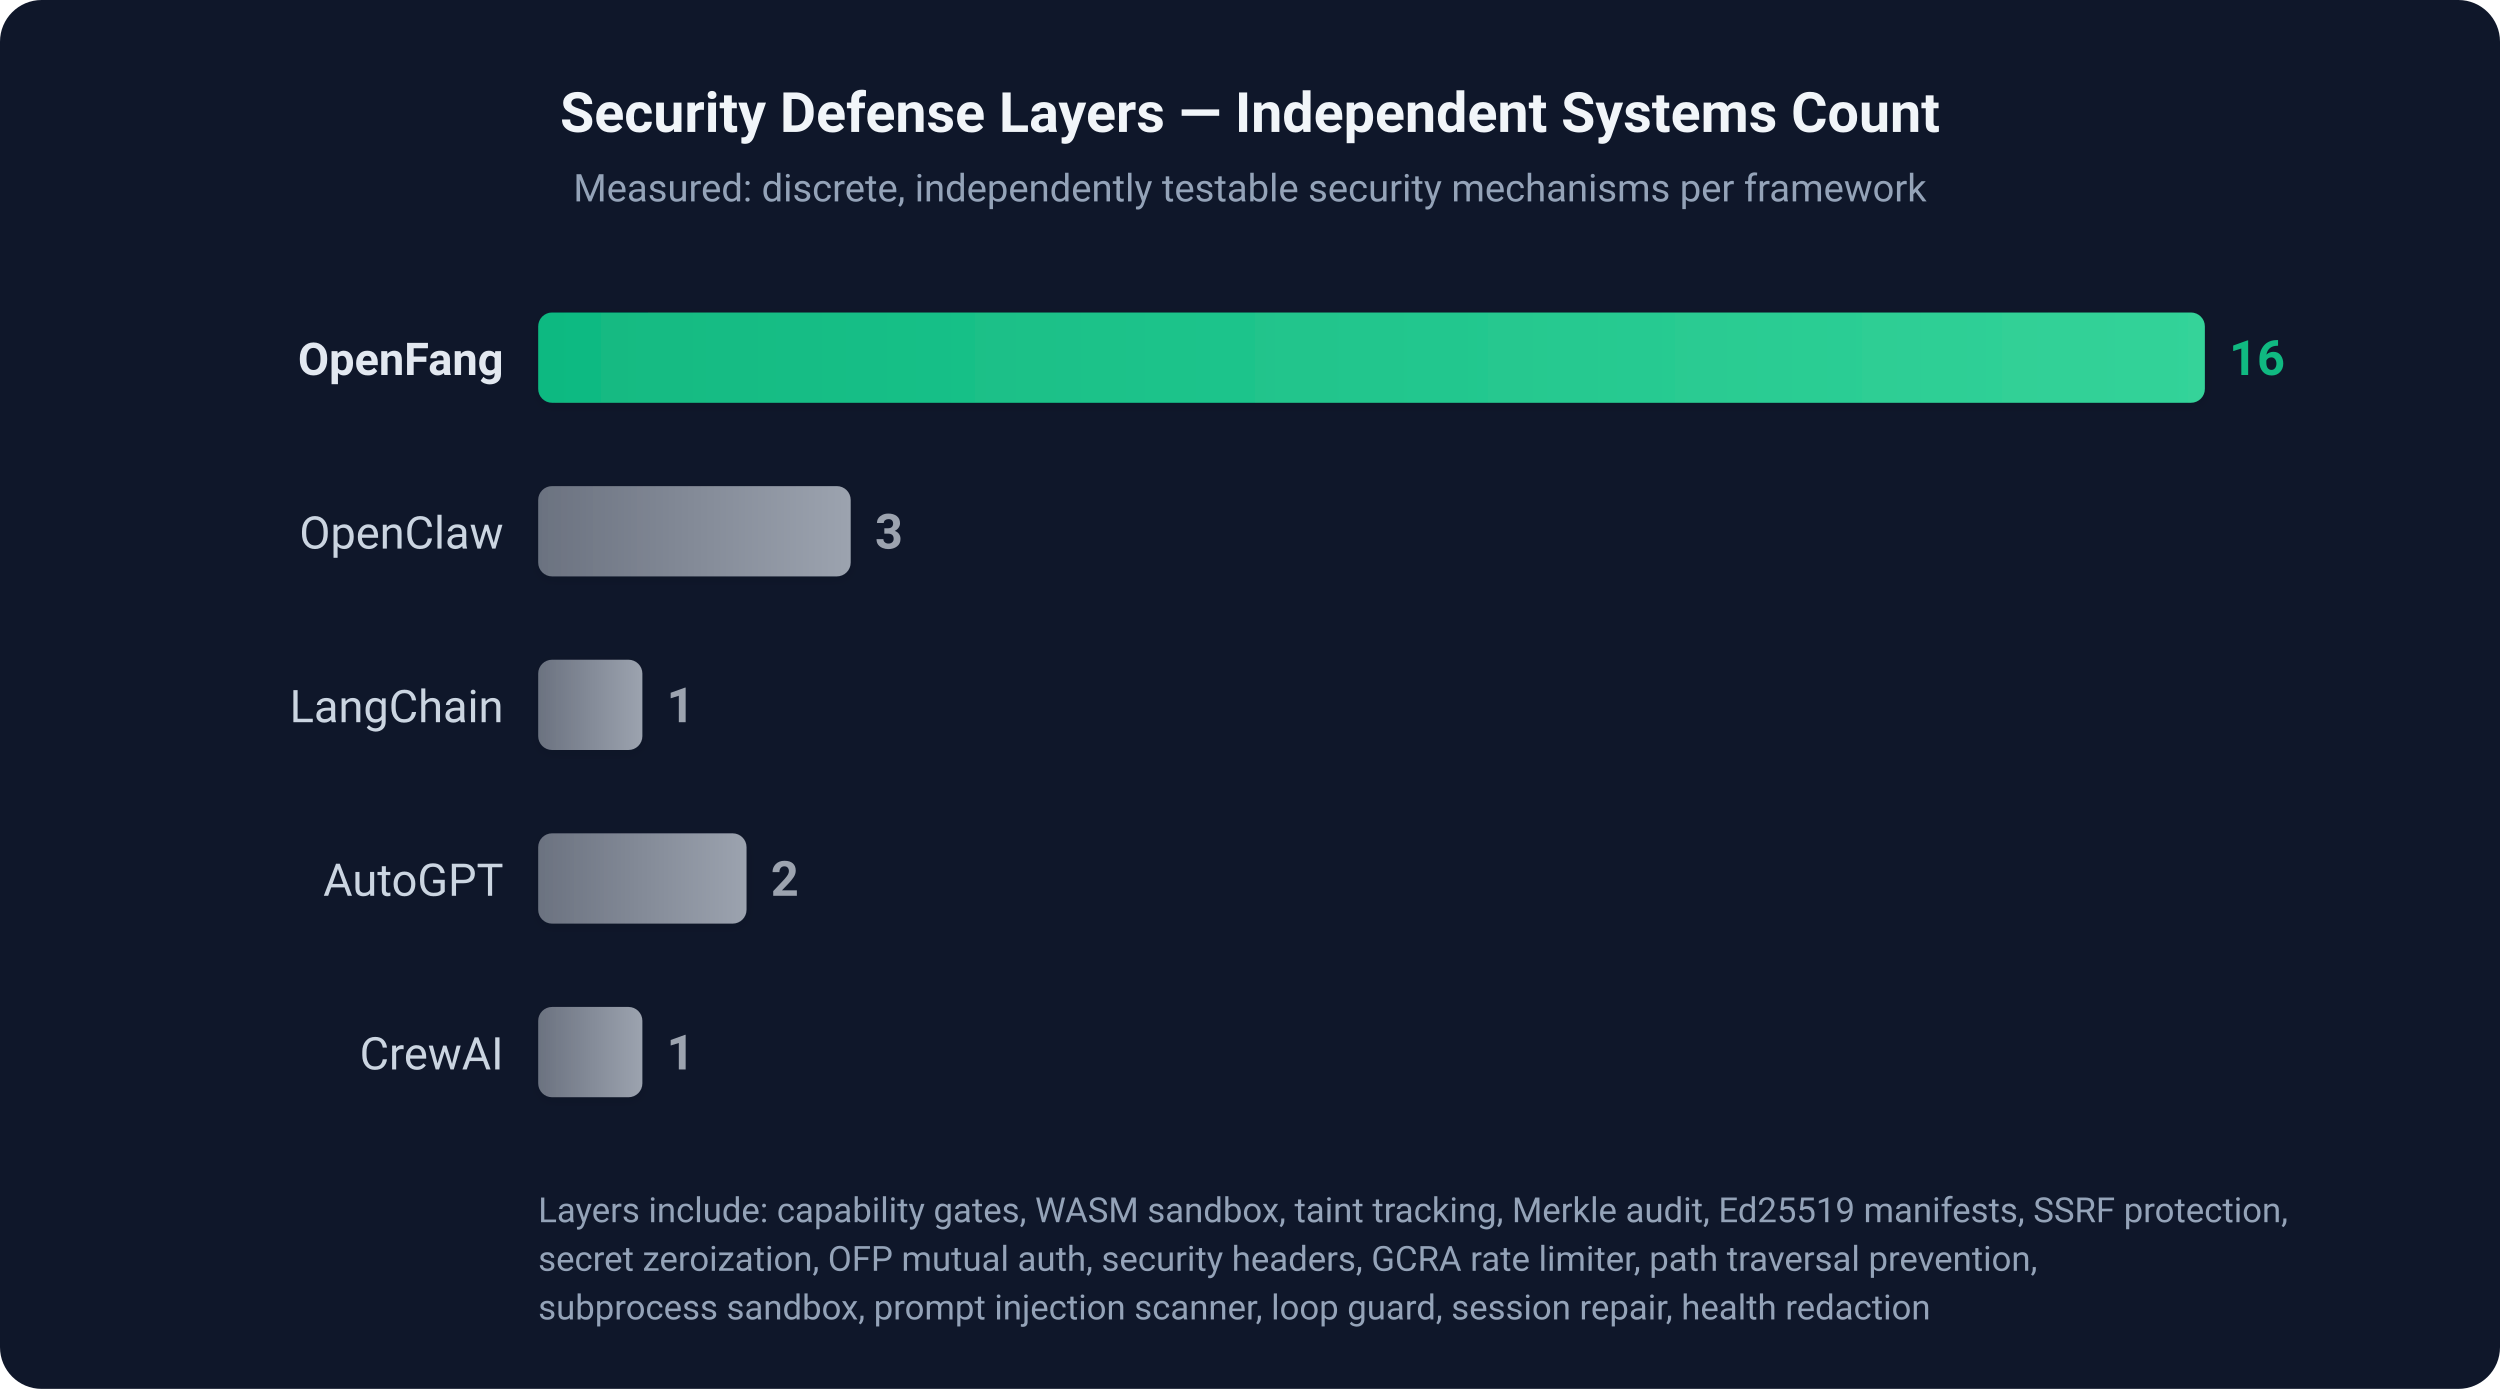
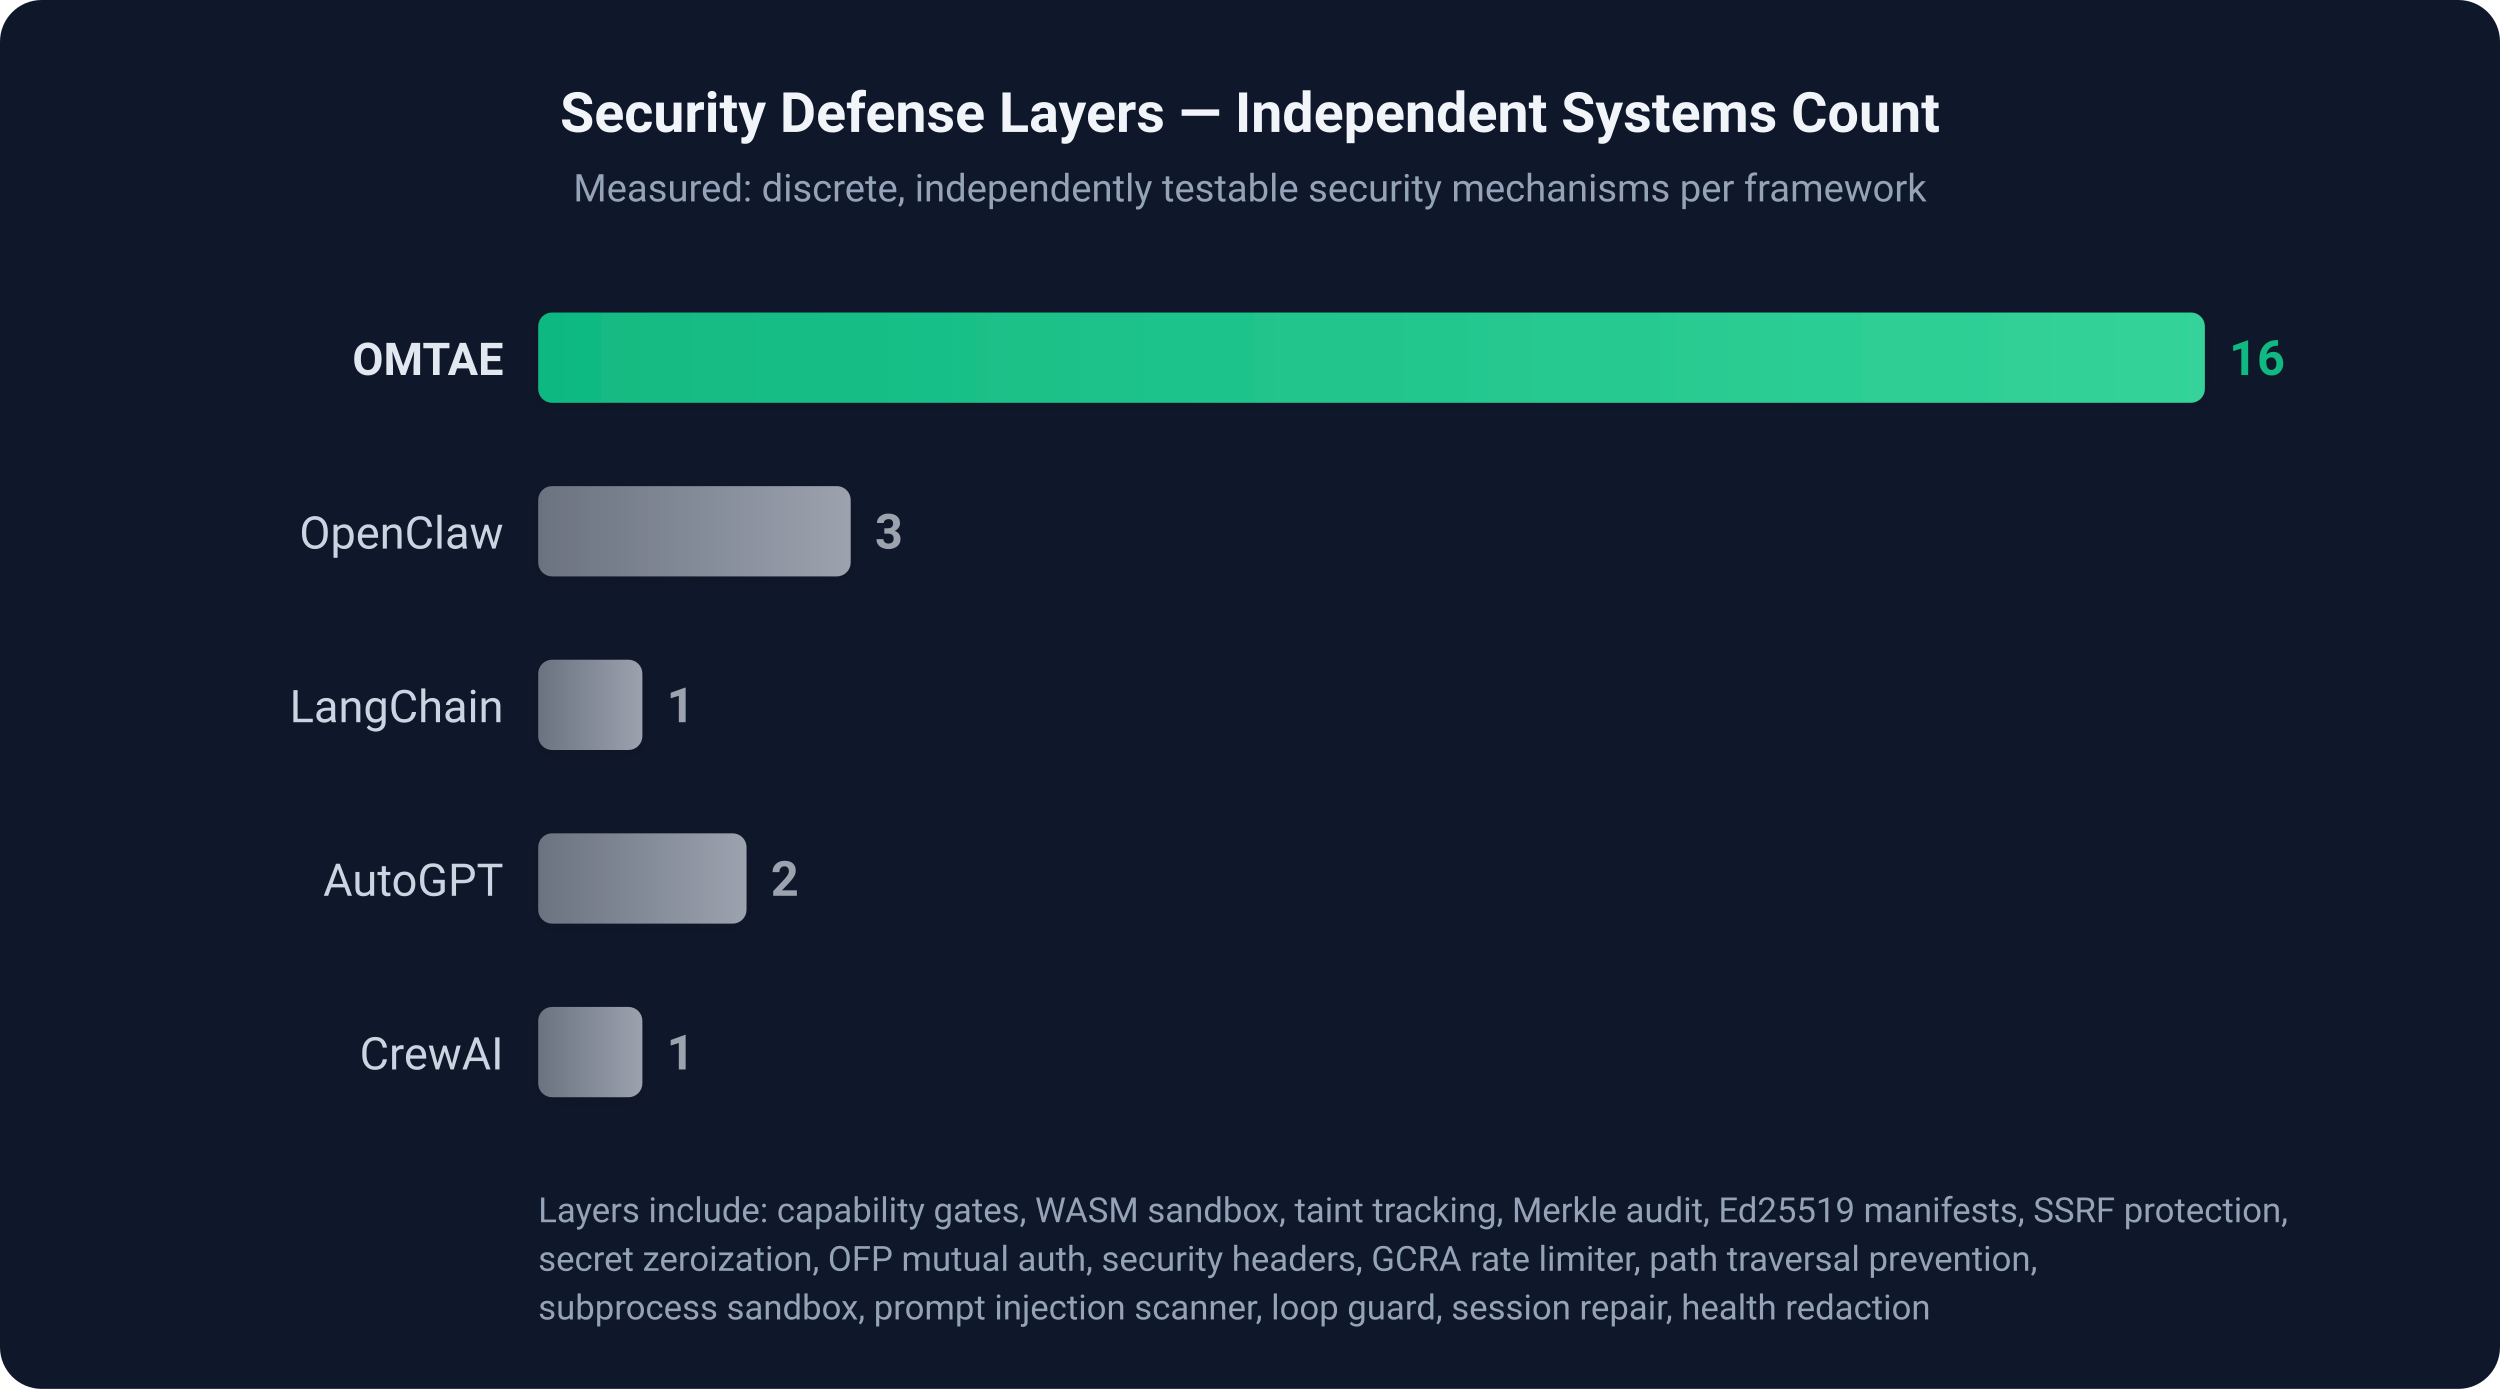
<svg xmlns="http://www.w3.org/2000/svg" viewBox="0 0 720 400" font-family="-apple-system,BlinkMacSystemFont,'Segoe UI',Roboto,Helvetica,Arial,sans-serif">
  <defs>
    <linearGradient id="sg" x1="0" y1="0" x2="1" y2="0">
      <stop offset="0%" stop-color="#10b981" />
      <stop offset="100%" stop-color="#34d399" />
    </linearGradient>
    <linearGradient id="gg" x1="0" y1="0" x2="1" y2="0">
      <stop offset="0%" stop-color="#6b7280" />
      <stop offset="100%" stop-color="#9ca3af" />
    </linearGradient>
    <filter id="ds">
      <feDropShadow dx="0" dy="1" stdDeviation="2" flood-opacity="0.1" />
    </filter>
  </defs>
  <rect width="720" height="400" rx="12" fill="#0f172a" />
  <text x="360" y="38" text-anchor="middle" fill="#f1f5f9" font-size="16" font-weight="700">Security Defense Layers — Independent Systems Count</text>
  <text x="360" y="58" text-anchor="middle" fill="#94a3b8" font-size="11">Measured: discrete, independently testable security mechanisms per framework</text>
-   <text x="145" y="108" text-anchor="end" fill="#e2e8f0" font-size="13" font-weight="600">OpenFang</text>
+   <text x="145" y="108" text-anchor="end" fill="#e2e8f0" font-size="13" font-weight="600">OMTAE</text>
  <text x="145" y="158" text-anchor="end" fill="#cbd5e1" font-size="13">OpenClaw</text>
  <text x="145" y="208" text-anchor="end" fill="#cbd5e1" font-size="13">LangChain</text>
  <text x="145" y="258" text-anchor="end" fill="#cbd5e1" font-size="13">AutoGPT</text>
  <text x="145" y="308" text-anchor="end" fill="#cbd5e1" font-size="13">CrewAI</text>
  <rect x="155" y="90" width="480" height="26" rx="4" fill="url(#sg)" filter="url(#ds)" />
  <text x="642" y="108" fill="#10b981" font-size="14" font-weight="700">16</text>
  <rect x="155" y="140" width="90" height="26" rx="4" fill="url(#gg)" filter="url(#ds)" />
  <text x="252" y="158" fill="#9ca3af" font-size="14" font-weight="600">3</text>
  <rect x="155" y="190" width="30" height="26" rx="4" fill="url(#gg)" filter="url(#ds)" />
  <text x="192" y="208" fill="#9ca3af" font-size="14" font-weight="600">1</text>
  <rect x="155" y="240" width="60" height="26" rx="4" fill="url(#gg)" filter="url(#ds)" />
  <text x="222" y="258" fill="#9ca3af" font-size="14" font-weight="600">2</text>
  <rect x="155" y="290" width="30" height="26" rx="4" fill="url(#gg)" filter="url(#ds)" />
  <text x="192" y="308" fill="#9ca3af" font-size="14" font-weight="600">1</text>
  <text x="155" y="352" fill="#94a3b8" font-size="10">Layers include: capability gates, WASM sandbox, taint tracking, Merkle audit, Ed25519 manifests, SSRF protection,</text>
  <text x="155" y="366" fill="#94a3b8" font-size="10">secret zeroization, OFP mutual auth, security headers, GCRA rate limiter, path traversal prevention,</text>
  <text x="155" y="380" fill="#94a3b8" font-size="10">subprocess sandbox, prompt injection scanner, loop guard, session repair, health redaction</text>
</svg>
